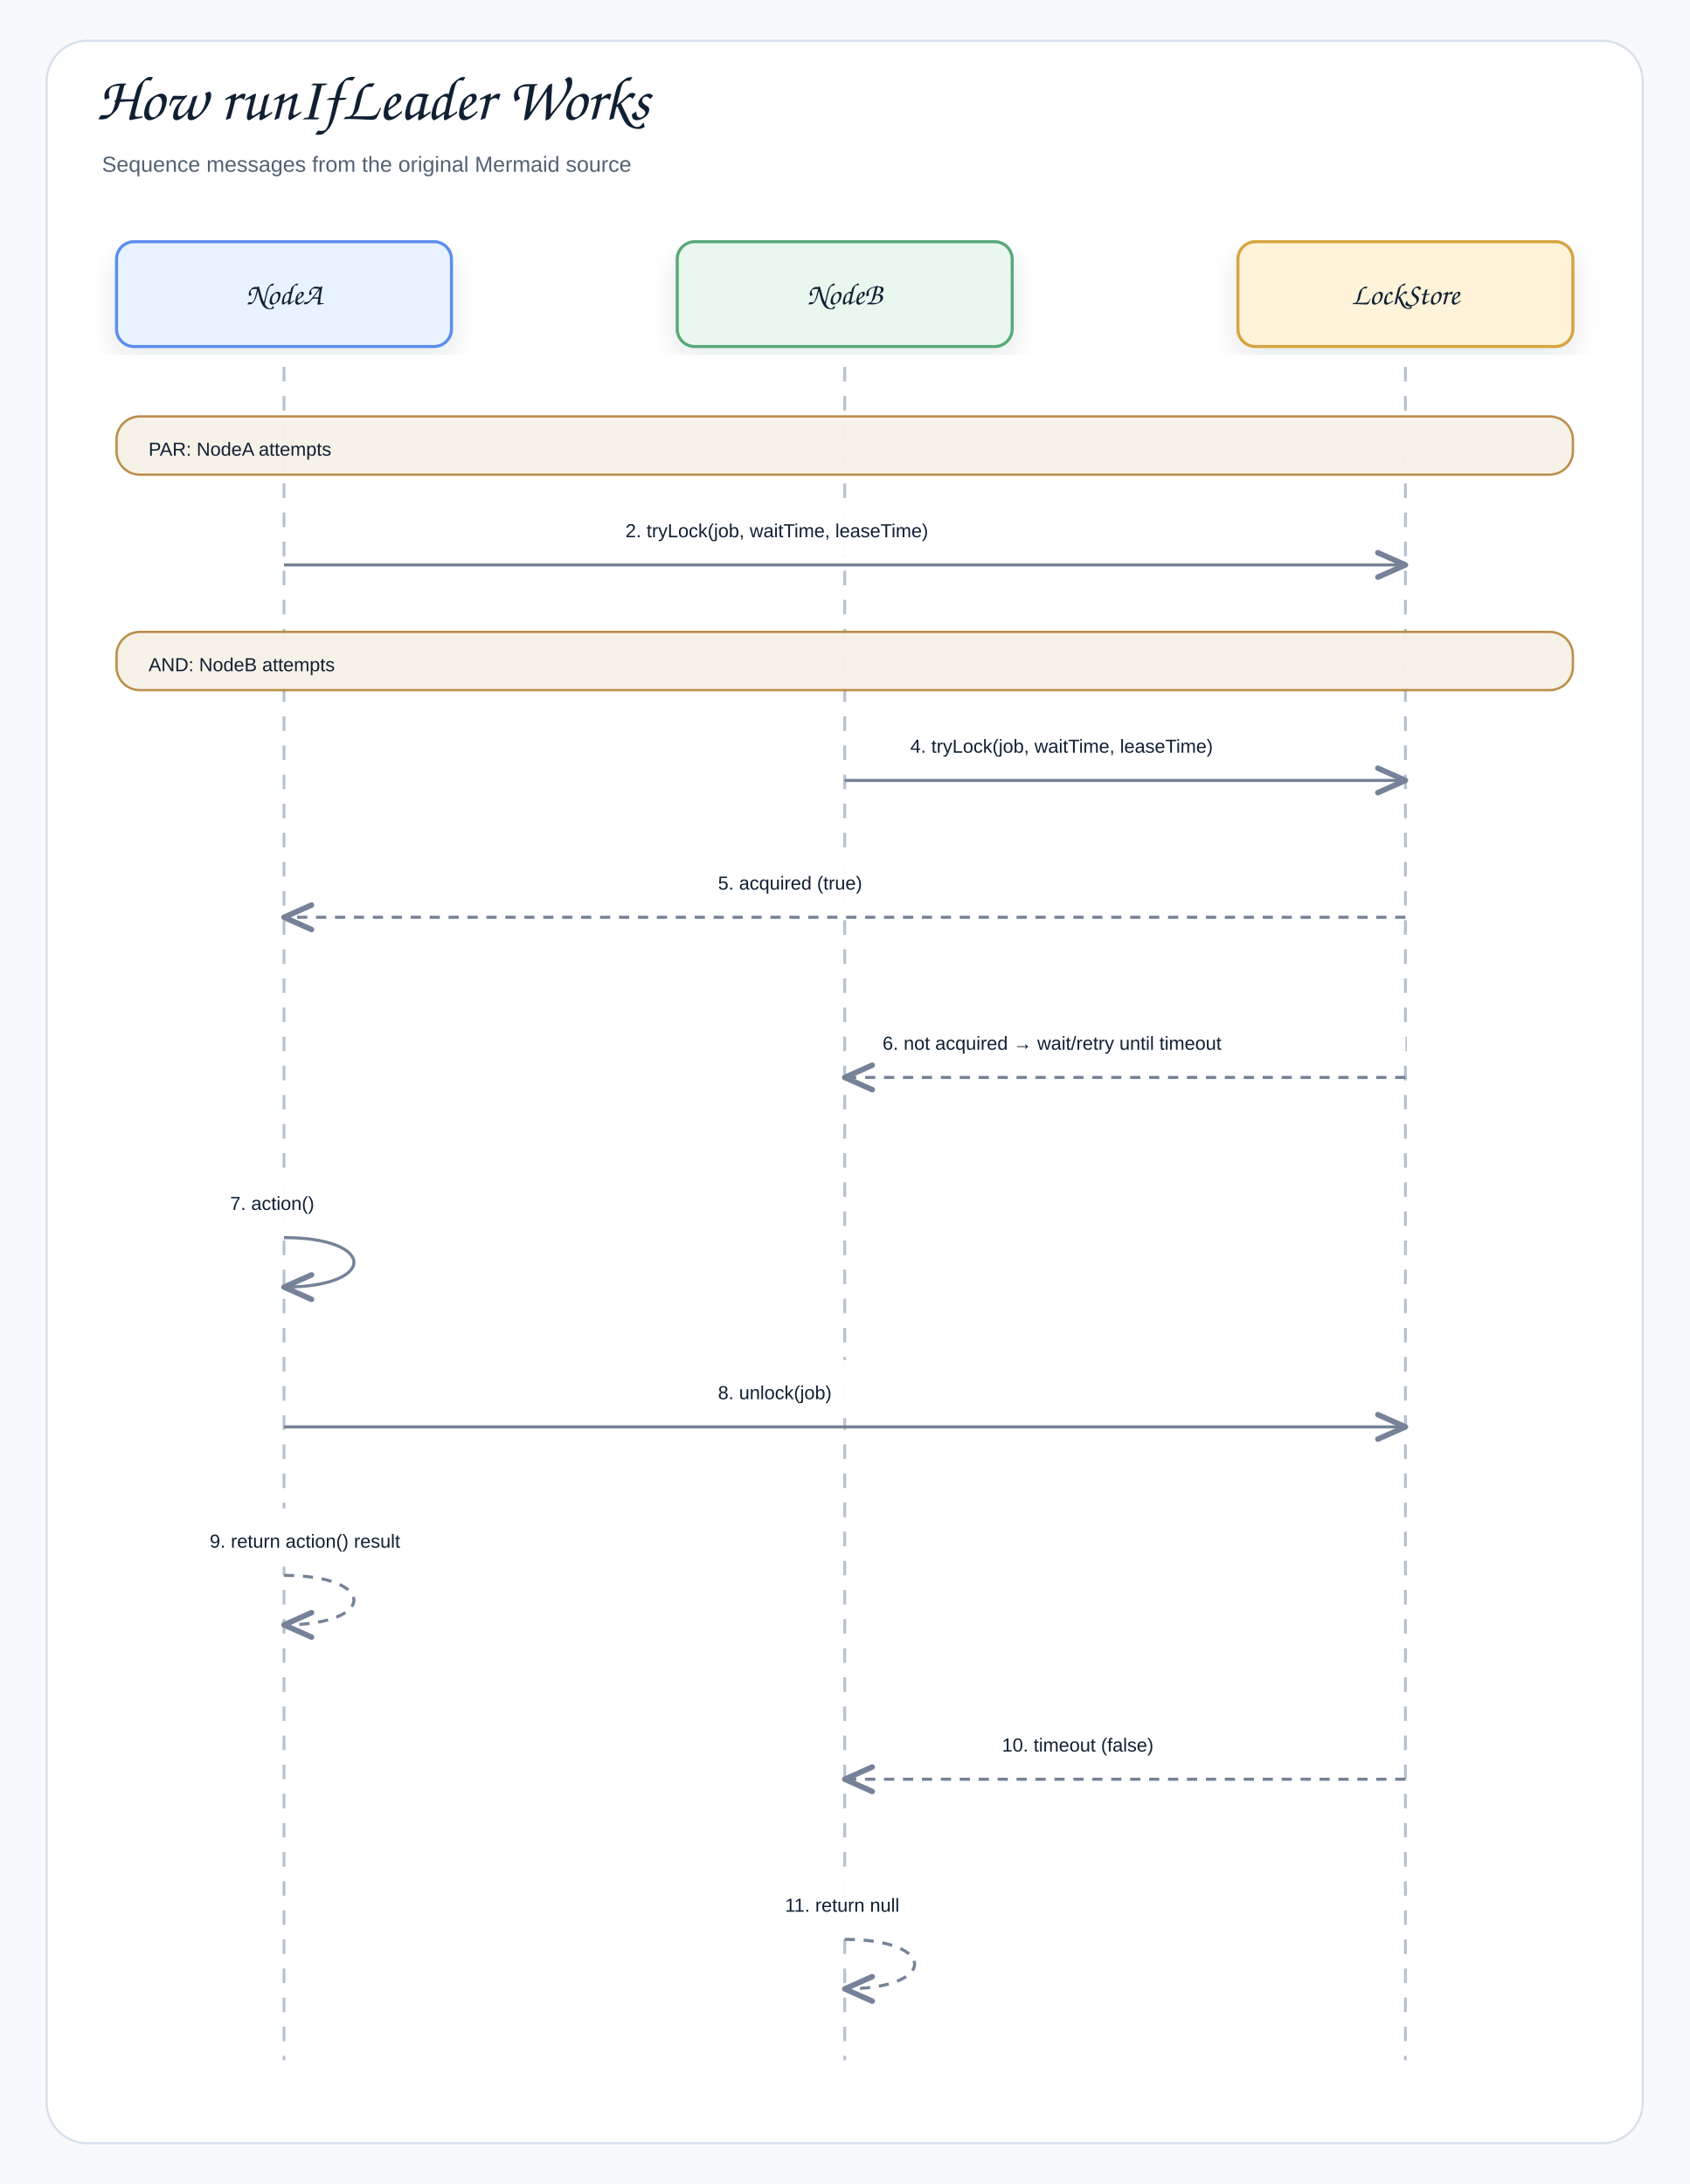
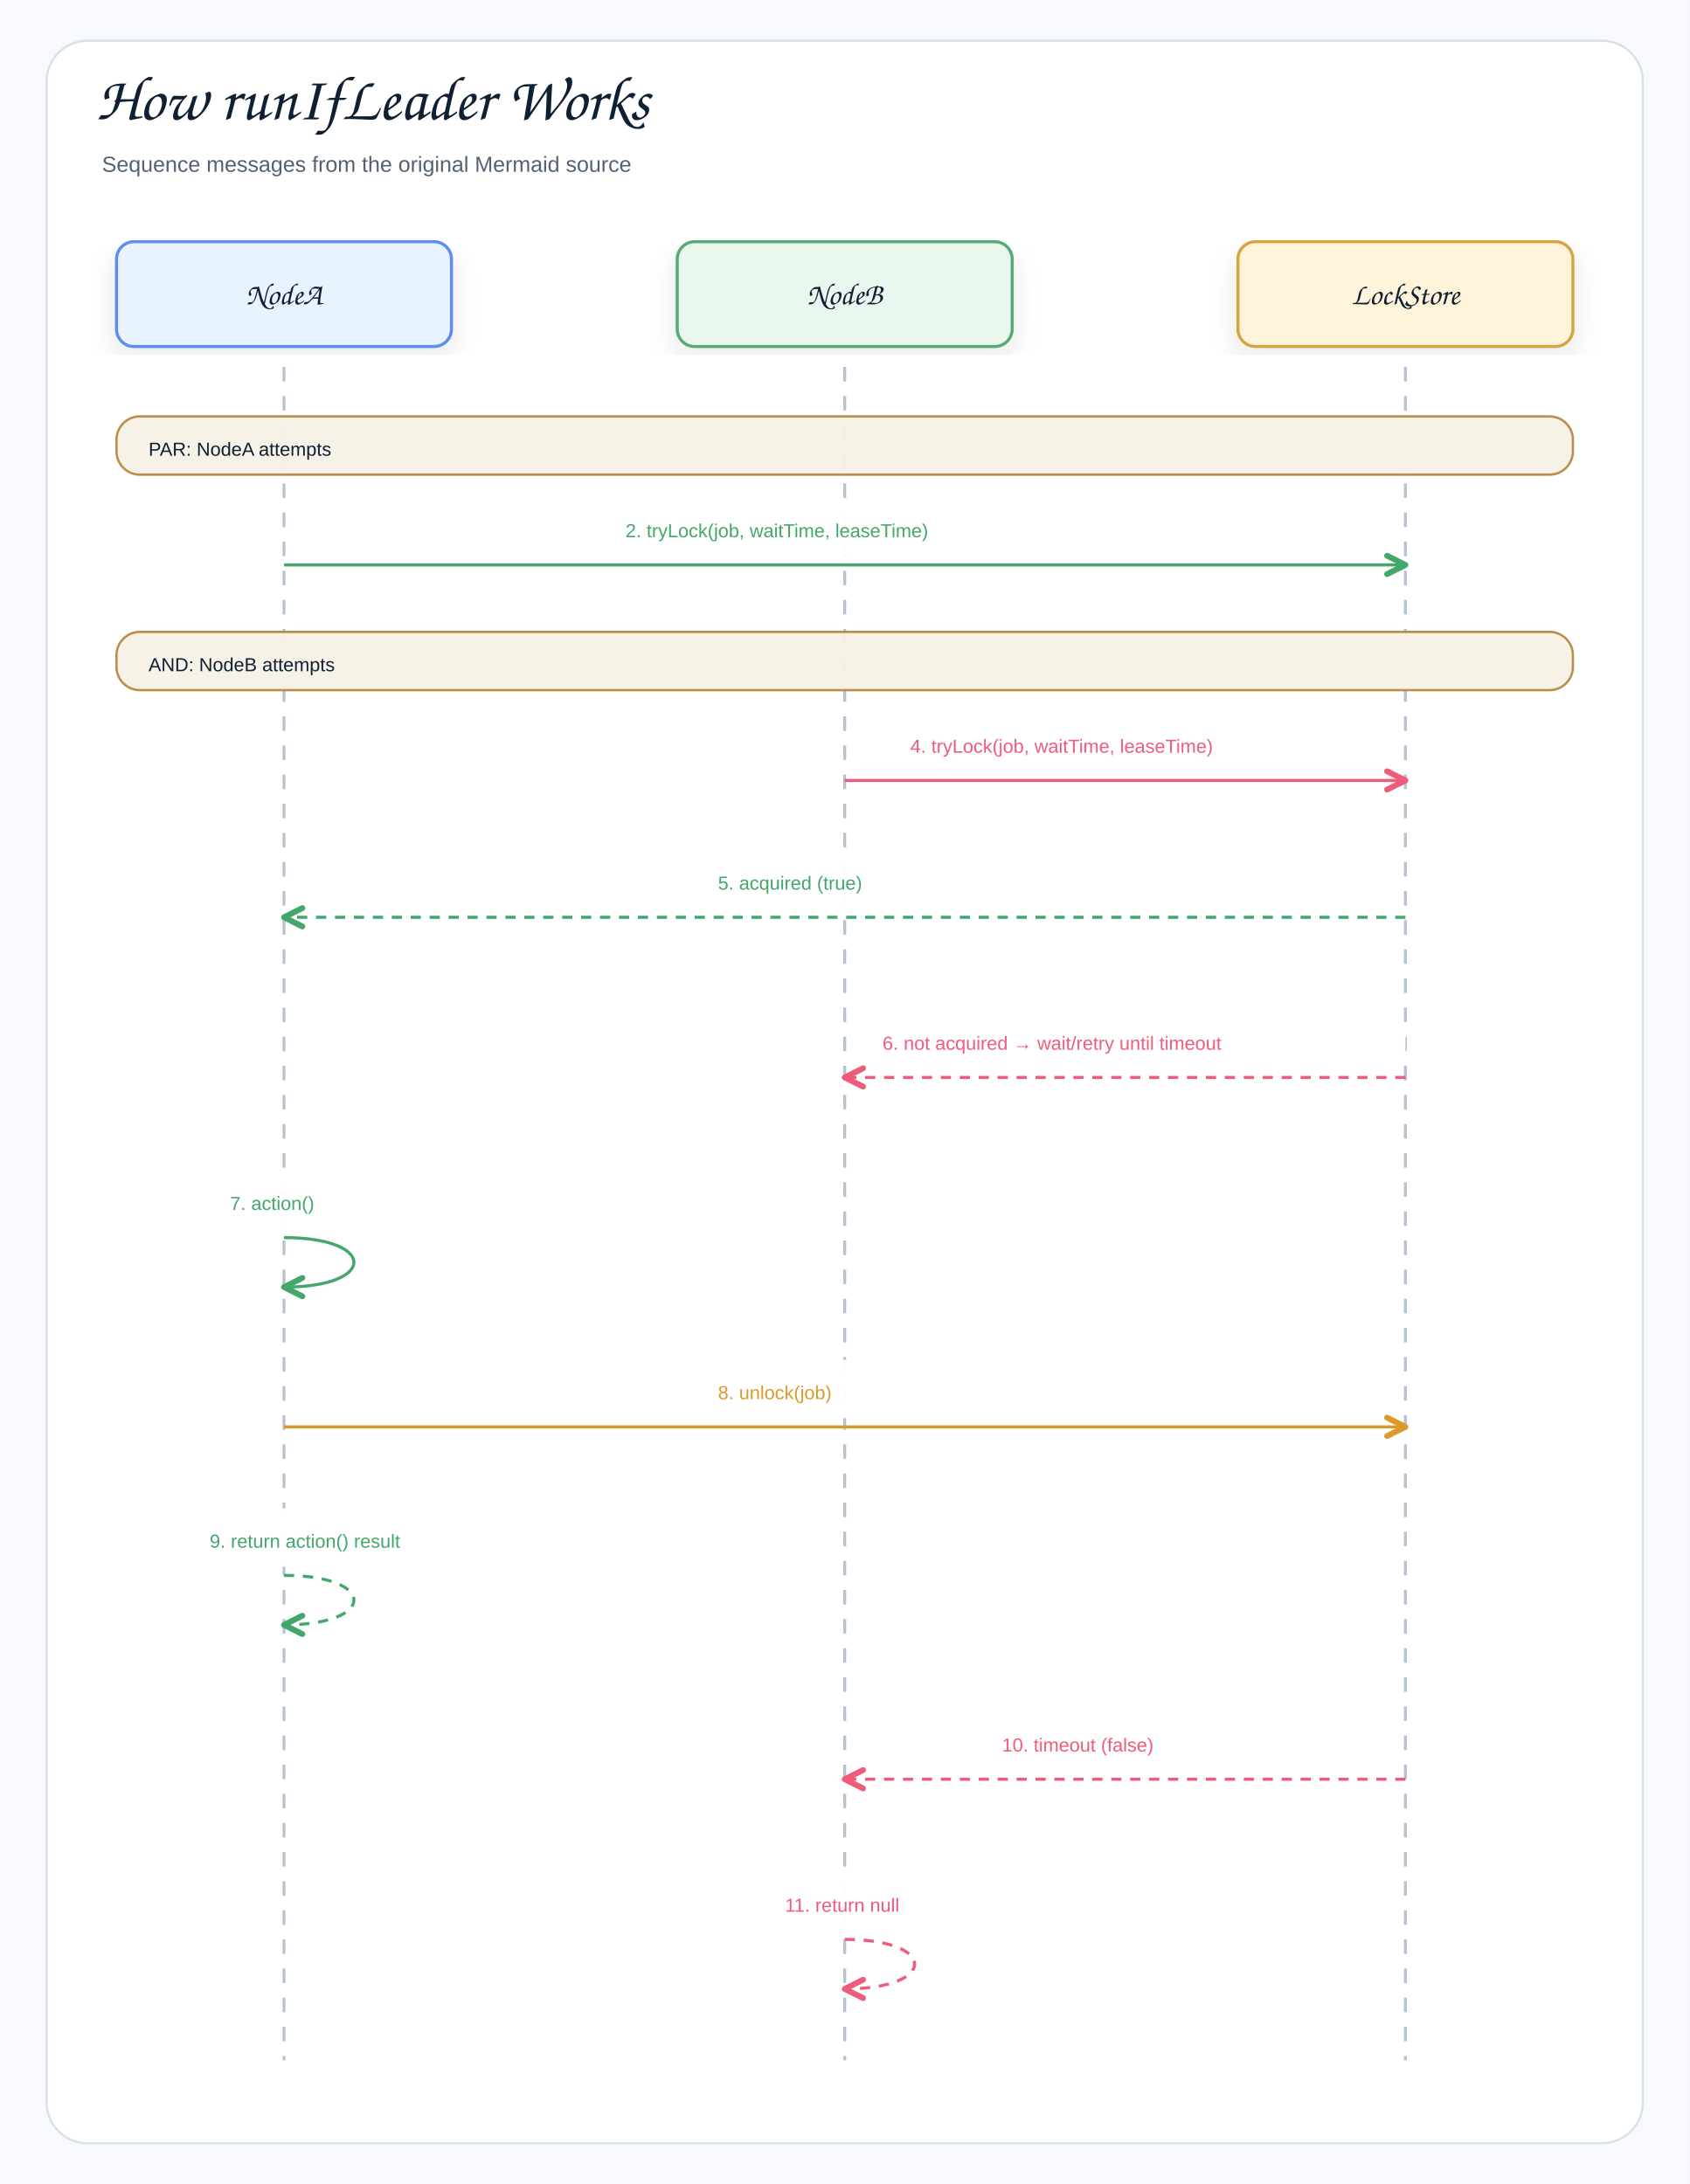
<svg xmlns="http://www.w3.org/2000/svg" width="1160" height="1500" viewBox="0 0 1160 1500" role="img" aria-label="How runIfLeader Works">
  <defs>
    <filter id="shadow" x="-8%" y="-8%" width="116%" height="116%">
      <feDropShadow dx="0" dy="8" stdDeviation="9" flood-color="#1f2937" flood-opacity="0.10" />
    </filter>
    <marker id="openArrow" markerWidth="12" markerHeight="10" refX="10" refY="5" orient="auto" markerUnits="strokeWidth">
      <path d="M 1 1 L 10 5 L 1 9" fill="none" stroke="#758297" stroke-width="1.8" stroke-linecap="round" stroke-linejoin="round" />
    </marker>
    <marker id="inherit" markerWidth="14" markerHeight="12" refX="12" refY="6" orient="auto" markerUnits="strokeWidth">
      <path d="M 0 1 L 12 6 L 0 11 Z" fill="#ffffff" stroke="#758297" stroke-width="1.8" />
    </marker>
    <style>
    .canvas{fill:#f7f9fc}.frame{fill:#fff;stroke:#d8e0ea;stroke-width:1.5}
    .title{font-family:"Architects Daughter","Comic Mono","Comic Sans MS","Comic Sans",cursive;font-size:43px;font-weight:400;fill:#102033}
    .subtitle{font-family:"Comic Mono","Comic Sans MS","Comic Sans","Comic Neue",Arial,sans-serif;font-size:15px;font-weight:400;fill:#536273}
    .label{font-family:"Architects Daughter","Comic Mono","Comic Sans MS","Comic Sans",cursive;font-size:25px;font-weight:400;fill:#102033}
    .smallLabel{font-family:"Architects Daughter","Comic Mono","Comic Sans MS","Comic Sans",cursive;font-size:21px;font-weight:400;fill:#102033}
    .mono{font-family:"Comic Mono","Comic Sans MS","Comic Sans","Comic Neue",Arial,sans-serif;font-size:12px;font-weight:400;fill:#102033}
    .small{font-family:"Comic Mono","Comic Sans MS","Comic Sans","Comic Neue",Arial,sans-serif;font-size:12px;font-weight:400;fill:#536273}
    .strong{font-family:"Comic Mono","Comic Sans MS","Comic Sans","Comic Neue",Arial,sans-serif;font-size:13px;font-weight:400;fill:#102033}
    .card{stroke-width:2.1;filter:url(#shadow)}.compartment{stroke-width:1.5;fill:none}
    .line{stroke:#758297;stroke-width:2.1;fill:none;marker-end:url(#openArrow)}
    .plainLine{stroke:#758297;stroke-width:2.1;fill:none}
    .dashed{stroke:#758297;stroke-width:2.1;stroke-dasharray:7 6;fill:none;marker-end:url(#openArrow)}
    .inheritLine{stroke:#758297;stroke-width:2.2;fill:none;marker-end:url(#inherit)}
    .implLine{stroke:#758297;stroke-width:2.2;stroke-dasharray:8 7;fill:none;marker-end:url(#inherit)}
  </style>
+     <marker id="semanticArrow-neutral" markerWidth="8" markerHeight="8" refX="7" refY="4" orient="auto" markerUnits="strokeWidth">
+       <path d="M 1 1 L 7 4 L 1 7" fill="none" stroke="#758297" stroke-width="1.9" stroke-linecap="round" stroke-linejoin="round" />
+     </marker>
+     <marker id="semanticArrow-leader" markerWidth="8" markerHeight="8" refX="7" refY="4" orient="auto" markerUnits="strokeWidth">
+       <path d="M 1 1 L 7 4 L 1 7" fill="none" stroke="#43A76B" stroke-width="1.9" stroke-linecap="round" stroke-linejoin="round" />
+     </marker>
+     <marker id="semanticArrow-skipped" markerWidth="8" markerHeight="8" refX="7" refY="4" orient="auto" markerUnits="strokeWidth">
+       <path d="M 1 1 L 7 4 L 1 7" fill="none" stroke="#EF5B7A" stroke-width="1.9" stroke-linecap="round" stroke-linejoin="round" />
+     </marker>
+     <marker id="semanticArrow-contention" markerWidth="8" markerHeight="8" refX="7" refY="4" orient="auto" markerUnits="strokeWidth">
+       <path d="M 1 1 L 7 4 L 1 7" fill="none" stroke="#D99A2B" stroke-width="1.9" stroke-linecap="round" stroke-linejoin="round" />
+     </marker>
+     <marker id="semanticArrow-reacquire" markerWidth="8" markerHeight="8" refX="7" refY="4" orient="auto" markerUnits="strokeWidth">
+       <path d="M 1 1 L 7 4 L 1 7" fill="none" stroke="#8B6EEB" stroke-width="1.9" stroke-linecap="round" stroke-linejoin="round" />
+     </marker>
  </defs>
  <rect class="canvas" width="1160" height="1500" />
  <rect class="frame" x="32" y="28" width="1096" height="1444" rx="28" />
  <text class="title" x="66" y="82">How runIfLeader Works</text>
  <text class="subtitle" x="70" y="118">Sequence messages from the original Mermaid source</text>
  <rect class="card" x="80" y="166" width="230" height="72" rx="12" fill="#E8F3FF" stroke="#5B8DEF" />
  <text class="smallLabel" x="195" y="209" text-anchor="middle">NodeA</text>
  <line class="lifeline" x1="195" y1="252" x2="195" y2="1415" stroke="#b7c2d1" stroke-width="2" stroke-dasharray="10 10" />
  <rect class="card" x="465" y="166" width="230" height="72" rx="12" fill="#EAF7EF" stroke="#58A978" />
  <text class="smallLabel" x="580" y="209" text-anchor="middle">NodeB</text>
  <line class="lifeline" x1="580" y1="252" x2="580" y2="1415" stroke="#b7c2d1" stroke-width="2" stroke-dasharray="10 10" />
  <rect class="card" x="850" y="166" width="230" height="72" rx="12" fill="#FFF3D9" stroke="#D6A441" />
  <text class="smallLabel" x="965" y="209" text-anchor="middle">LockStore</text>
  <line class="lifeline" x1="965" y1="252" x2="965" y2="1415" stroke="#b7c2d1" stroke-width="2" stroke-dasharray="10 10" />
  <rect x="80" y="286" width="1000" height="40" rx="16" fill="#F7F1E7" stroke="#B88A44" stroke-width="1.6" opacity="0.96" />
  <text class="strong" x="102" y="313" text-anchor="start">PAR: NodeA attempts</text>
  <rect x="411.5" y="342" width="337" height="40" rx="12" fill="#ffffff" opacity="0.97" />
-   <text class="strong" x="429.5" y="369" text-anchor="start">2. tryLock(job, waitTime, leaseTime)</text>
-   <path class="line" d="M195 388 L965 388" />
+   <text class="strong" x="429.5" y="369" text-anchor="start" style="fill:#43A76B">2. tryLock(job, waitTime, leaseTime)</text>
+   <path class="line" d="M195 388 L965 388" data-route-tone="leader" style="stroke:#43A76B;marker-end:url(#semanticArrow-leader)" />
  <rect x="80" y="434" width="1000" height="40" rx="16" fill="#F7F1E7" stroke="#B88A44" stroke-width="1.6" opacity="0.96" />
  <text class="strong" x="102" y="461" text-anchor="start">AND: NodeB attempts</text>
  <rect x="607" y="490" width="337" height="40" rx="12" fill="#ffffff" opacity="0.97" />
-   <text class="strong" x="625" y="517" text-anchor="start">4. tryLock(job, waitTime, leaseTime)</text>
-   <path class="line" d="M580 536 L965 536" />
+   <text class="strong" x="625" y="517" text-anchor="start" style="fill:#EF5B7A">4. tryLock(job, waitTime, leaseTime)</text>
+   <path class="line" d="M580 536 L965 536" data-route-tone="skipped" style="stroke:#EF5B7A;marker-end:url(#semanticArrow-skipped)" />
  <rect x="475" y="584" width="210" height="40" rx="12" fill="#ffffff" opacity="0.97" />
-   <text class="strong" x="493" y="611" text-anchor="start">5. acquired (true)</text>
-   <path class="dashed" d="M965 630 L195 630" />
+   <text class="strong" x="493" y="611" text-anchor="start" style="fill:#43A76B">5. acquired (true)</text>
+   <path class="dashed" d="M965 630 L195 630" data-route-tone="leader" style="stroke:#43A76B;marker-end:url(#semanticArrow-leader)" />
  <rect x="588" y="694" width="377" height="40" rx="12" fill="#ffffff" opacity="0.97" />
-   <text class="strong" x="606" y="721" text-anchor="start">6. not acquired → wait/retry until timeout</text>
-   <path class="dashed" d="M965 740 L580 740" />
+   <text class="strong" x="606" y="721" text-anchor="start" style="fill:#EF5B7A">6. not acquired → wait/retry until timeout</text>
+   <path class="dashed" d="M965 740 L580 740" data-route-tone="skipped" style="stroke:#EF5B7A;marker-end:url(#semanticArrow-skipped)" />
  <rect x="140" y="804" width="210" height="40" rx="12" fill="#ffffff" opacity="0.97" />
-   <text class="strong" x="158" y="831" text-anchor="start">7. action()</text>
-   <path class="line" d="M195 850 C259 850 259 884 195 884" />
+   <text class="strong" x="158" y="831" text-anchor="start" style="fill:#43A76B">7. action()</text>
+   <path class="line" d="M195 850 C259 850 259 884 195 884" data-route-tone="leader" style="stroke:#43A76B;marker-end:url(#semanticArrow-leader)" />
  <rect x="475" y="934" width="210" height="40" rx="12" fill="#ffffff" opacity="0.97" />
-   <text class="strong" x="493" y="961" text-anchor="start">8. unlock(job)</text>
-   <path class="line" d="M195 980 L965 980" />
+   <text class="strong" x="493" y="961" text-anchor="start" style="fill:#D99A2B">8. unlock(job)</text>
+   <path class="line" d="M195 980 L965 980" data-route-tone="contention" style="stroke:#D99A2B;marker-end:url(#semanticArrow-contention)" />
  <rect x="126" y="1036" width="238" height="40" rx="12" fill="#ffffff" opacity="0.97" />
-   <text class="strong" x="144" y="1063" text-anchor="start">9. return action() result</text>
-   <path class="dashed" d="M195 1082 C259 1082 259 1116 195 1116" />
+   <text class="strong" x="144" y="1063" text-anchor="start" style="fill:#43A76B">9. return action() result</text>
+   <path class="dashed" d="M195 1082 C259 1082 259 1116 195 1116" data-route-tone="leader" style="stroke:#43A76B;marker-end:url(#semanticArrow-leader)" />
  <rect x="670" y="1176" width="210" height="40" rx="12" fill="#ffffff" opacity="0.97" />
-   <text class="strong" x="688" y="1203" text-anchor="start">10. timeout (false)</text>
-   <path class="dashed" d="M965 1222 L580 1222" />
+   <text class="strong" x="688" y="1203" text-anchor="start" style="fill:#EF5B7A">10. timeout (false)</text>
+   <path class="dashed" d="M965 1222 L580 1222" data-route-tone="skipped" style="stroke:#EF5B7A;marker-end:url(#semanticArrow-skipped)" />
  <rect x="521" y="1286" width="210" height="40" rx="12" fill="#ffffff" opacity="0.97" />
-   <text class="strong" x="539" y="1313" text-anchor="start">11. return null</text>
-   <path class="dashed" d="M580 1332 C644 1332 644 1366 580 1366" />
+   <text class="strong" x="539" y="1313" text-anchor="start" style="fill:#EF5B7A">11. return null</text>
+   <path class="dashed" d="M580 1332 C644 1332 644 1366 580 1366" data-route-tone="skipped" style="stroke:#EF5B7A;marker-end:url(#semanticArrow-skipped)" />
</svg>
